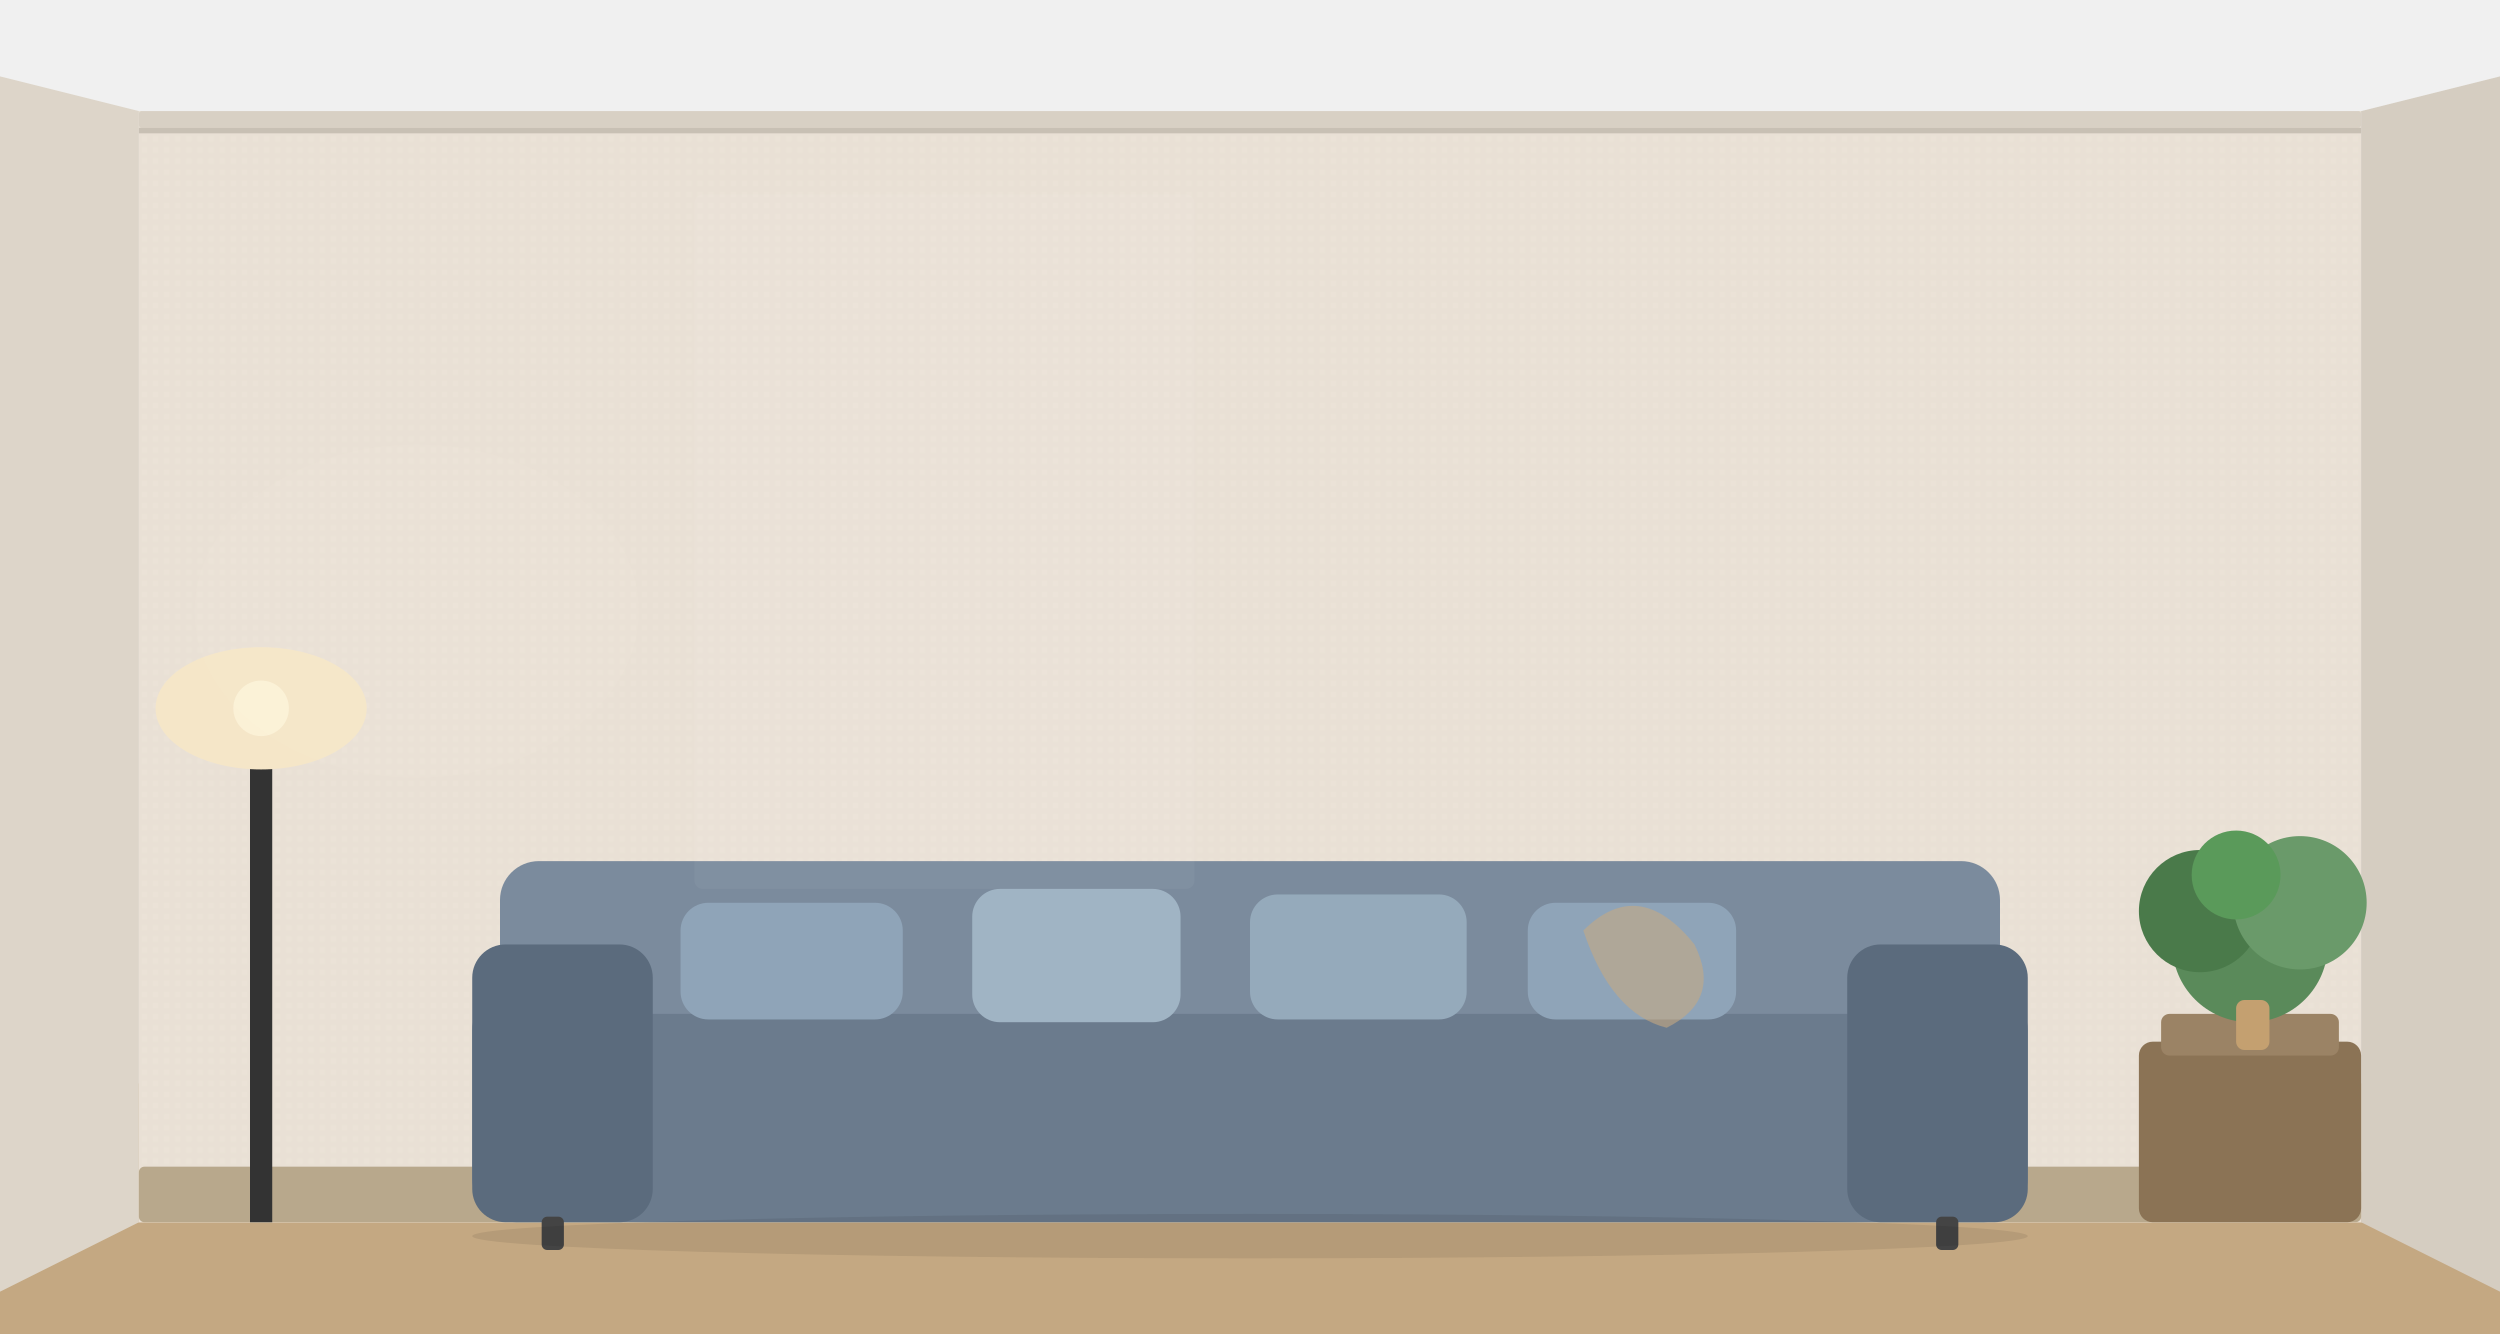
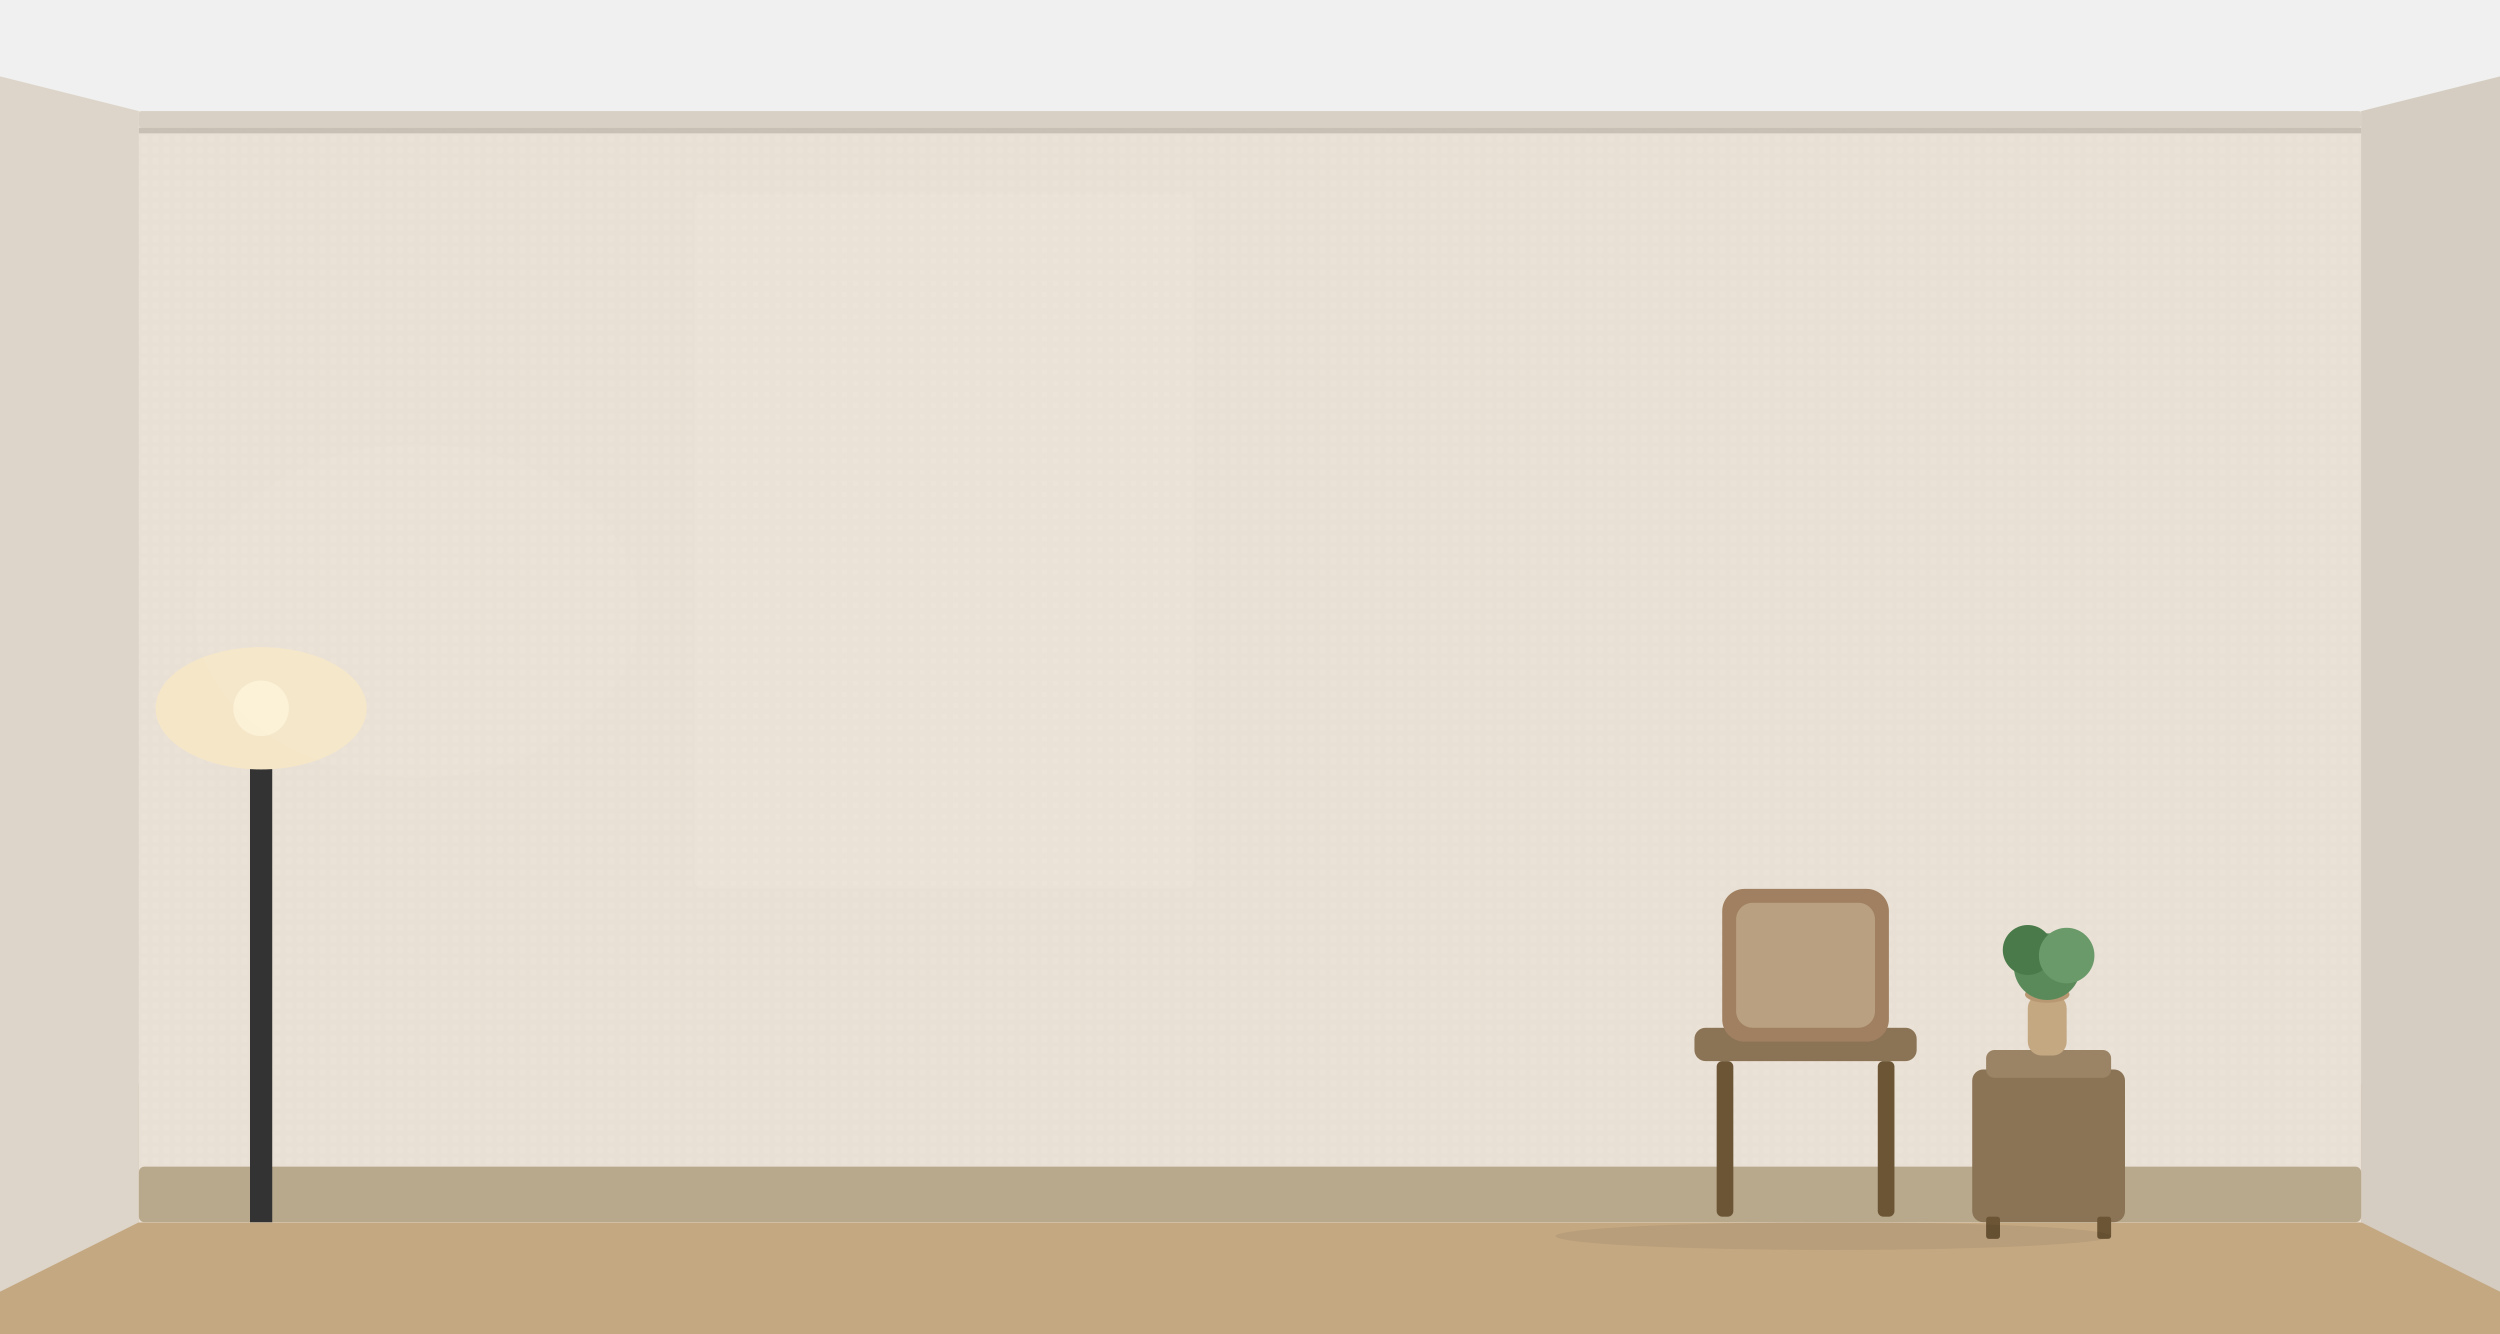
<svg xmlns="http://www.w3.org/2000/svg" width="1200" height="640" viewBox="150 60 900 480">
  <polygon points="0,500 1200,500 1200,800 0,800" fill="#c4a882" />
  <polygon points="0,500 400,400 800,400 1200,500" fill="#d4b892" />
  <rect x="200" y="100" width="800" height="400" fill="#ece4d8" />
  <rect x="200" y="100" width="800" height="400" fill="url(#wallGrain)" opacity="0.3" />
  <defs>
    <pattern id="wallGrain" width="4" height="4" patternUnits="userSpaceOnUse">
      <rect width="4" height="4" fill="#e0d8cc" />
      <rect x="1" y="1" width="2" height="2" fill="#ece4d8" opacity="0.5" />
    </pattern>
  </defs>
  <polygon points="0,50 200,100 200,500 0,600" fill="#ddd5c9" />
  <polygon points="1200,50 1000,100 1000,500 1200,600" fill="#d5cdc1" />
  <rect x="200" y="480" width="800" height="20" fill="#b8a88c" rx="2" />
  <rect x="200" y="100" width="800" height="6" fill="#d8d0c4" rx="1" />
  <rect x="200" y="106" width="800" height="2" fill="#c8c0b4" />
-   <rect x="320" y="415" width="560" height="85" rx="16" fill="#6b7b8d" />
-   <rect x="330" y="370" width="540" height="55" rx="14" fill="#7b8b9d" />
-   <rect x="320" y="400" width="65" height="100" rx="12" fill="#5b6b7d" />
-   <rect x="815" y="400" width="65" height="100" rx="12" fill="#5b6b7d" />
-   <rect x="345" y="498" width="8" height="12" rx="2" fill="#444" />
-   <rect x="847" y="498" width="8" height="12" rx="2" fill="#444" />
-   <rect x="395" y="385" width="80" height="42" rx="10" fill="#8fa4b8" />
-   <rect x="500" y="380" width="75" height="48" rx="10" fill="#a0b4c4" />
-   <rect x="600" y="382" width="78" height="45" rx="10" fill="#95aabb" />
-   <rect x="700" y="385" width="75" height="42" rx="10" fill="#8fa4b8" />
-   <path d="M720,395 Q740,375 760,400 Q770,420 750,430 Q730,425 720,395Z" fill="#c4a882" opacity="0.6" />
-   <rect x="920" y="435" width="80" height="65" rx="5" fill="#8b7355" />
-   <rect x="928" y="425" width="64" height="15" rx="3" fill="#9b8365" />
-   <circle cx="960" cy="400" r="28" fill="#5a8a5a" />
-   <circle cx="942" cy="388" r="22" fill="#4a7a4a" />
-   <circle cx="978" cy="385" r="24" fill="#6a9a6a" />
-   <circle cx="955" cy="375" r="16" fill="#5a9a5a" />
-   <rect x="955" y="420" width="12" height="18" rx="3" fill="#c4a070" />
+   <rect x="760" y="430" width="80" height="12" rx="4" fill="#8b7355" />
+   <rect x="770" y="380" width="60" height="55" rx="8" fill="#a08060" />
+   <rect x="775" y="385" width="50" height="45" rx="6" fill="#b8a080" />
+   <rect x="768" y="442" width="6" height="56" rx="2" fill="#6b5535" />
+   <rect x="826" y="442" width="6" height="56" rx="2" fill="#6b5535" />
+   <rect x="860" y="445" width="55" height="55" rx="4" fill="#8b7355" />
+   <rect x="865" y="438" width="45" height="10" rx="3" fill="#9b8365" />
+   <rect x="865" y="498" width="5" height="8" rx="1" fill="#6b5535" />
+   <rect x="905" y="498" width="5" height="8" rx="1" fill="#6b5535" />
+   <rect x="880" y="418" width="14" height="22" rx="5" fill="#c4a882" />
+   <ellipse cx="887" cy="418" rx="8" ry="3" fill="#b89872" />
+   <circle cx="887" cy="408" r="12" fill="#5a8a5a" />
+   <circle cx="880" cy="402" r="9" fill="#4a7a4a" />
+   <circle cx="894" cy="404" r="10" fill="#6a9a6a" />
  <rect x="240" y="320" width="8" height="180" fill="#333" />
  <ellipse cx="244" cy="315" rx="38" ry="22" fill="#f5e6c8" />
  <circle cx="244" cy="315" r="10" fill="#fff8e0" opacity="0.6" />
  <ellipse cx="300" cy="280" rx="80" ry="60" fill="#fff8e0" opacity="0.04" />
  <rect x="400" y="130" width="180" height="250" fill="#fff" opacity="0.04" rx="3" />
-   <ellipse cx="600" cy="505" rx="280" ry="8" fill="#000" opacity="0.08" />
+   <ellipse cx="810" cy="505" rx="100" ry="5" fill="#000" opacity="0.06" />
</svg>
